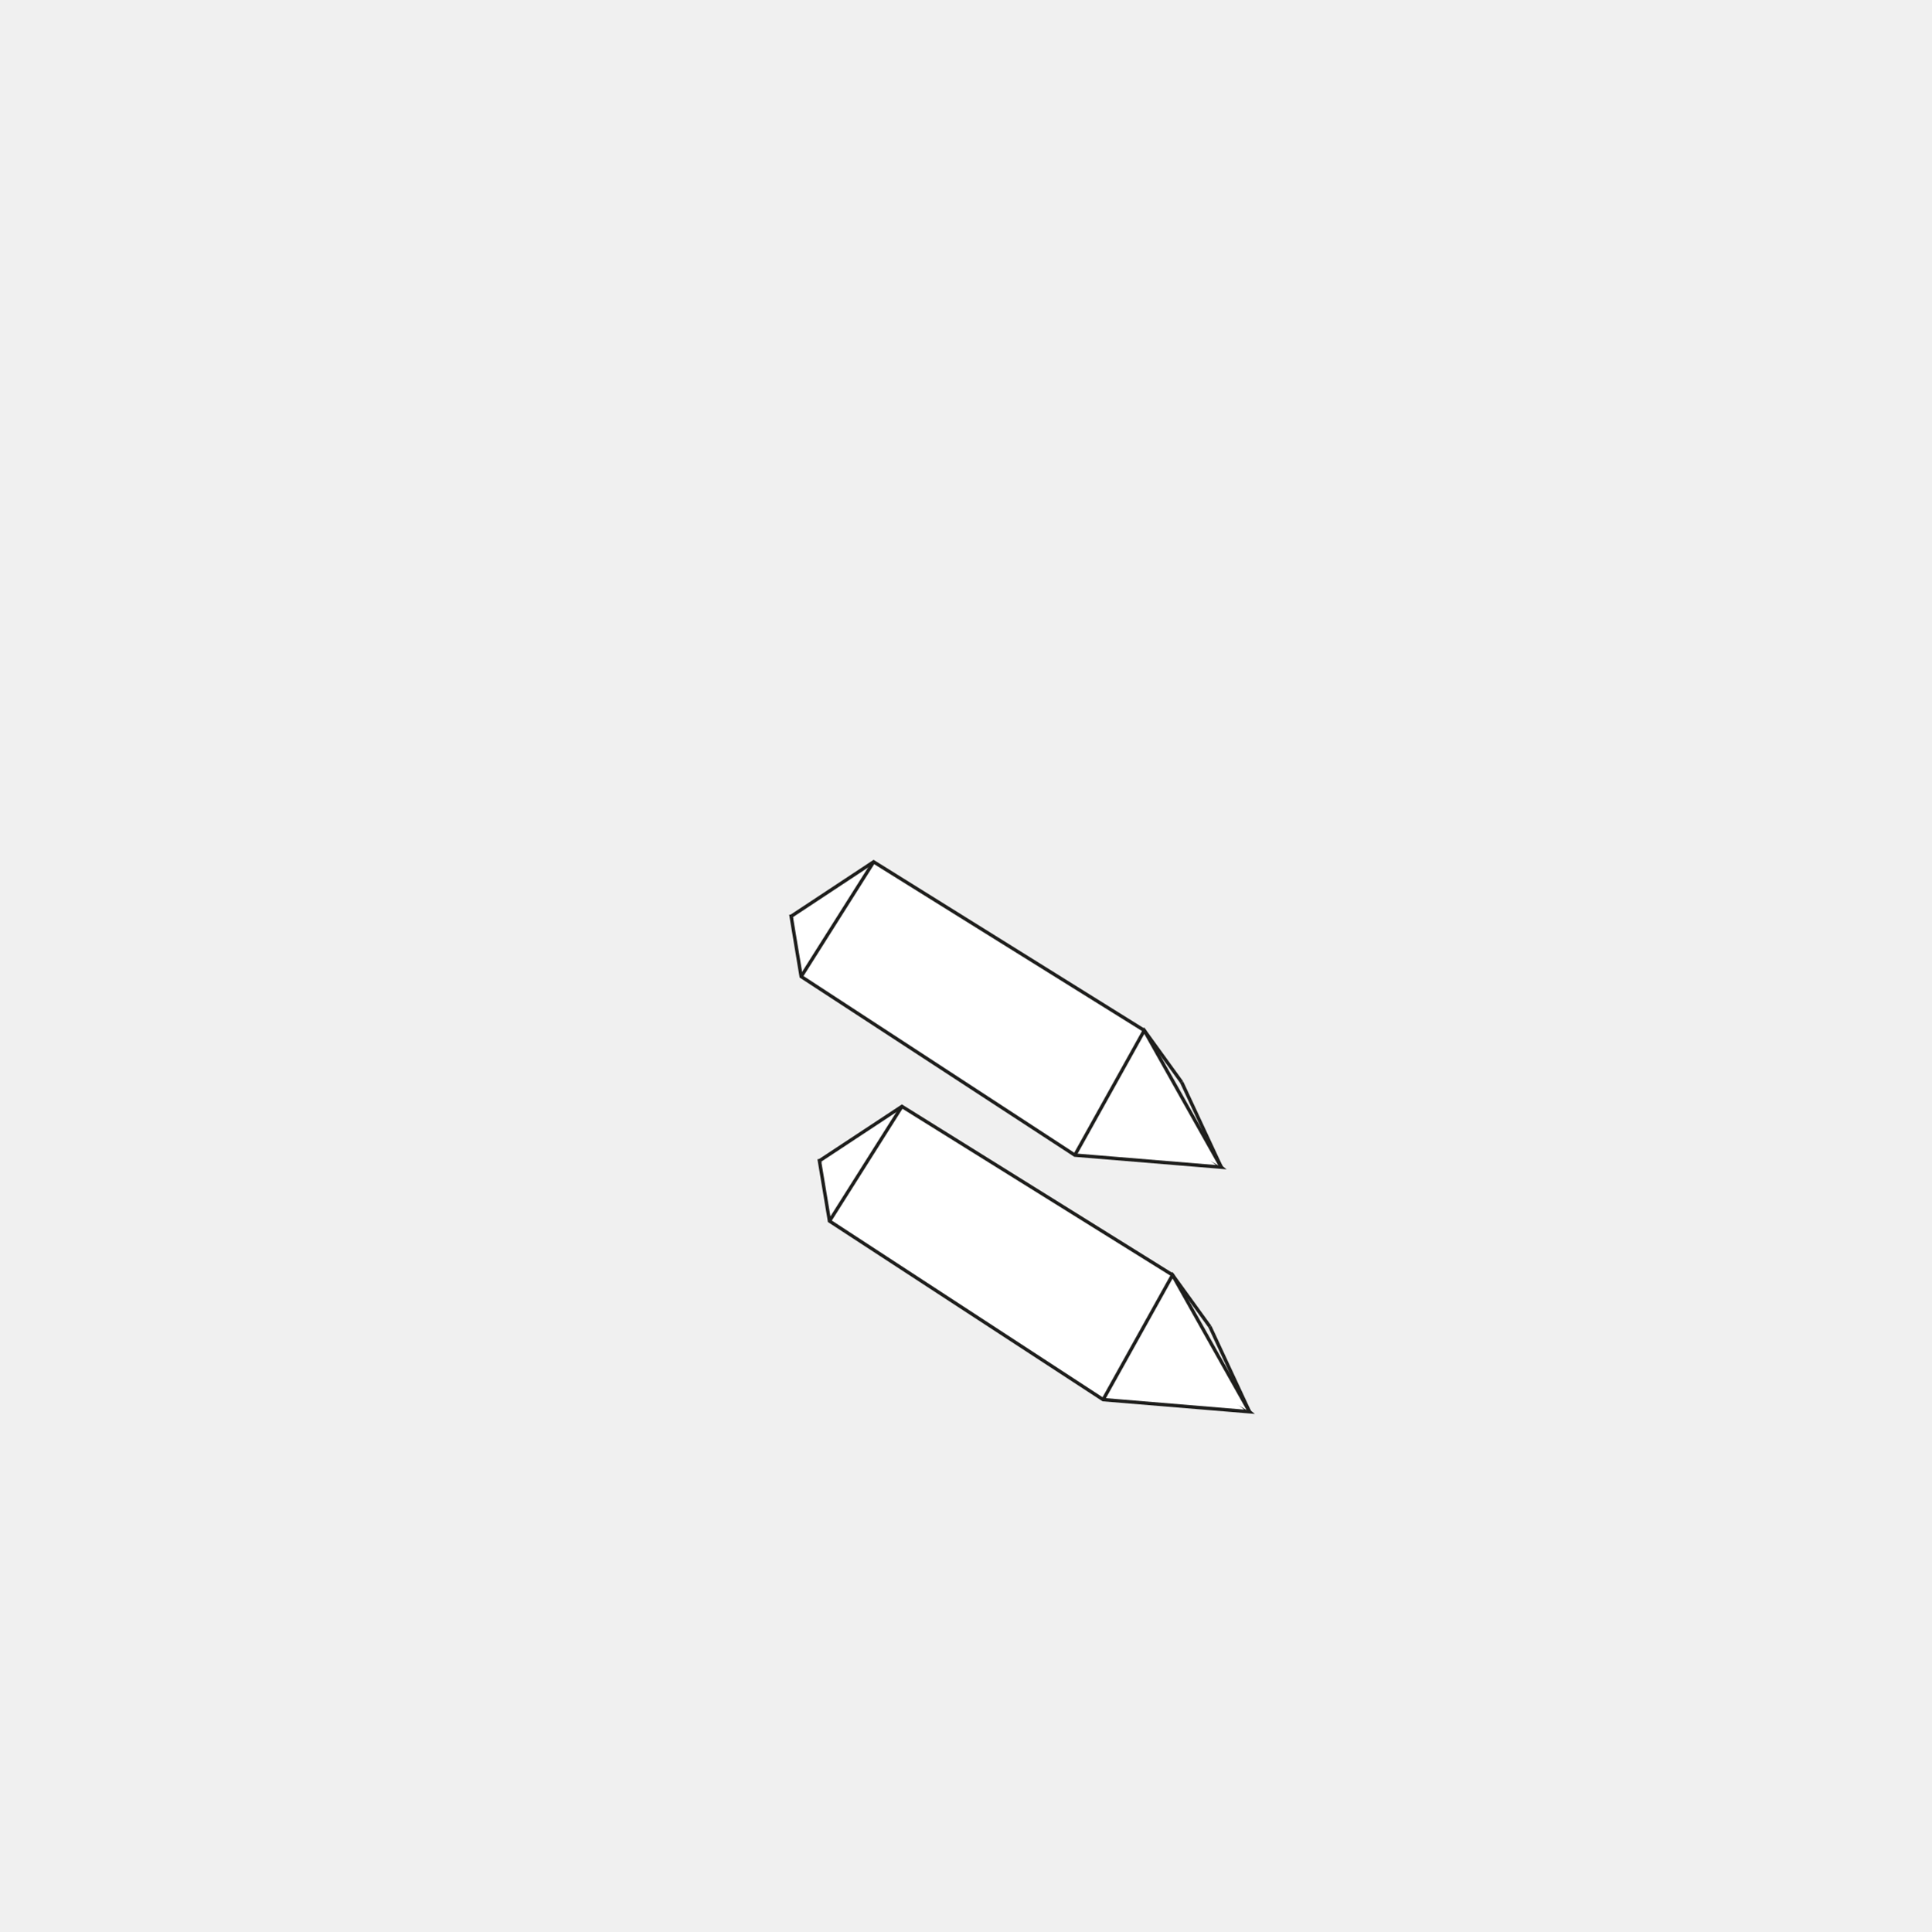
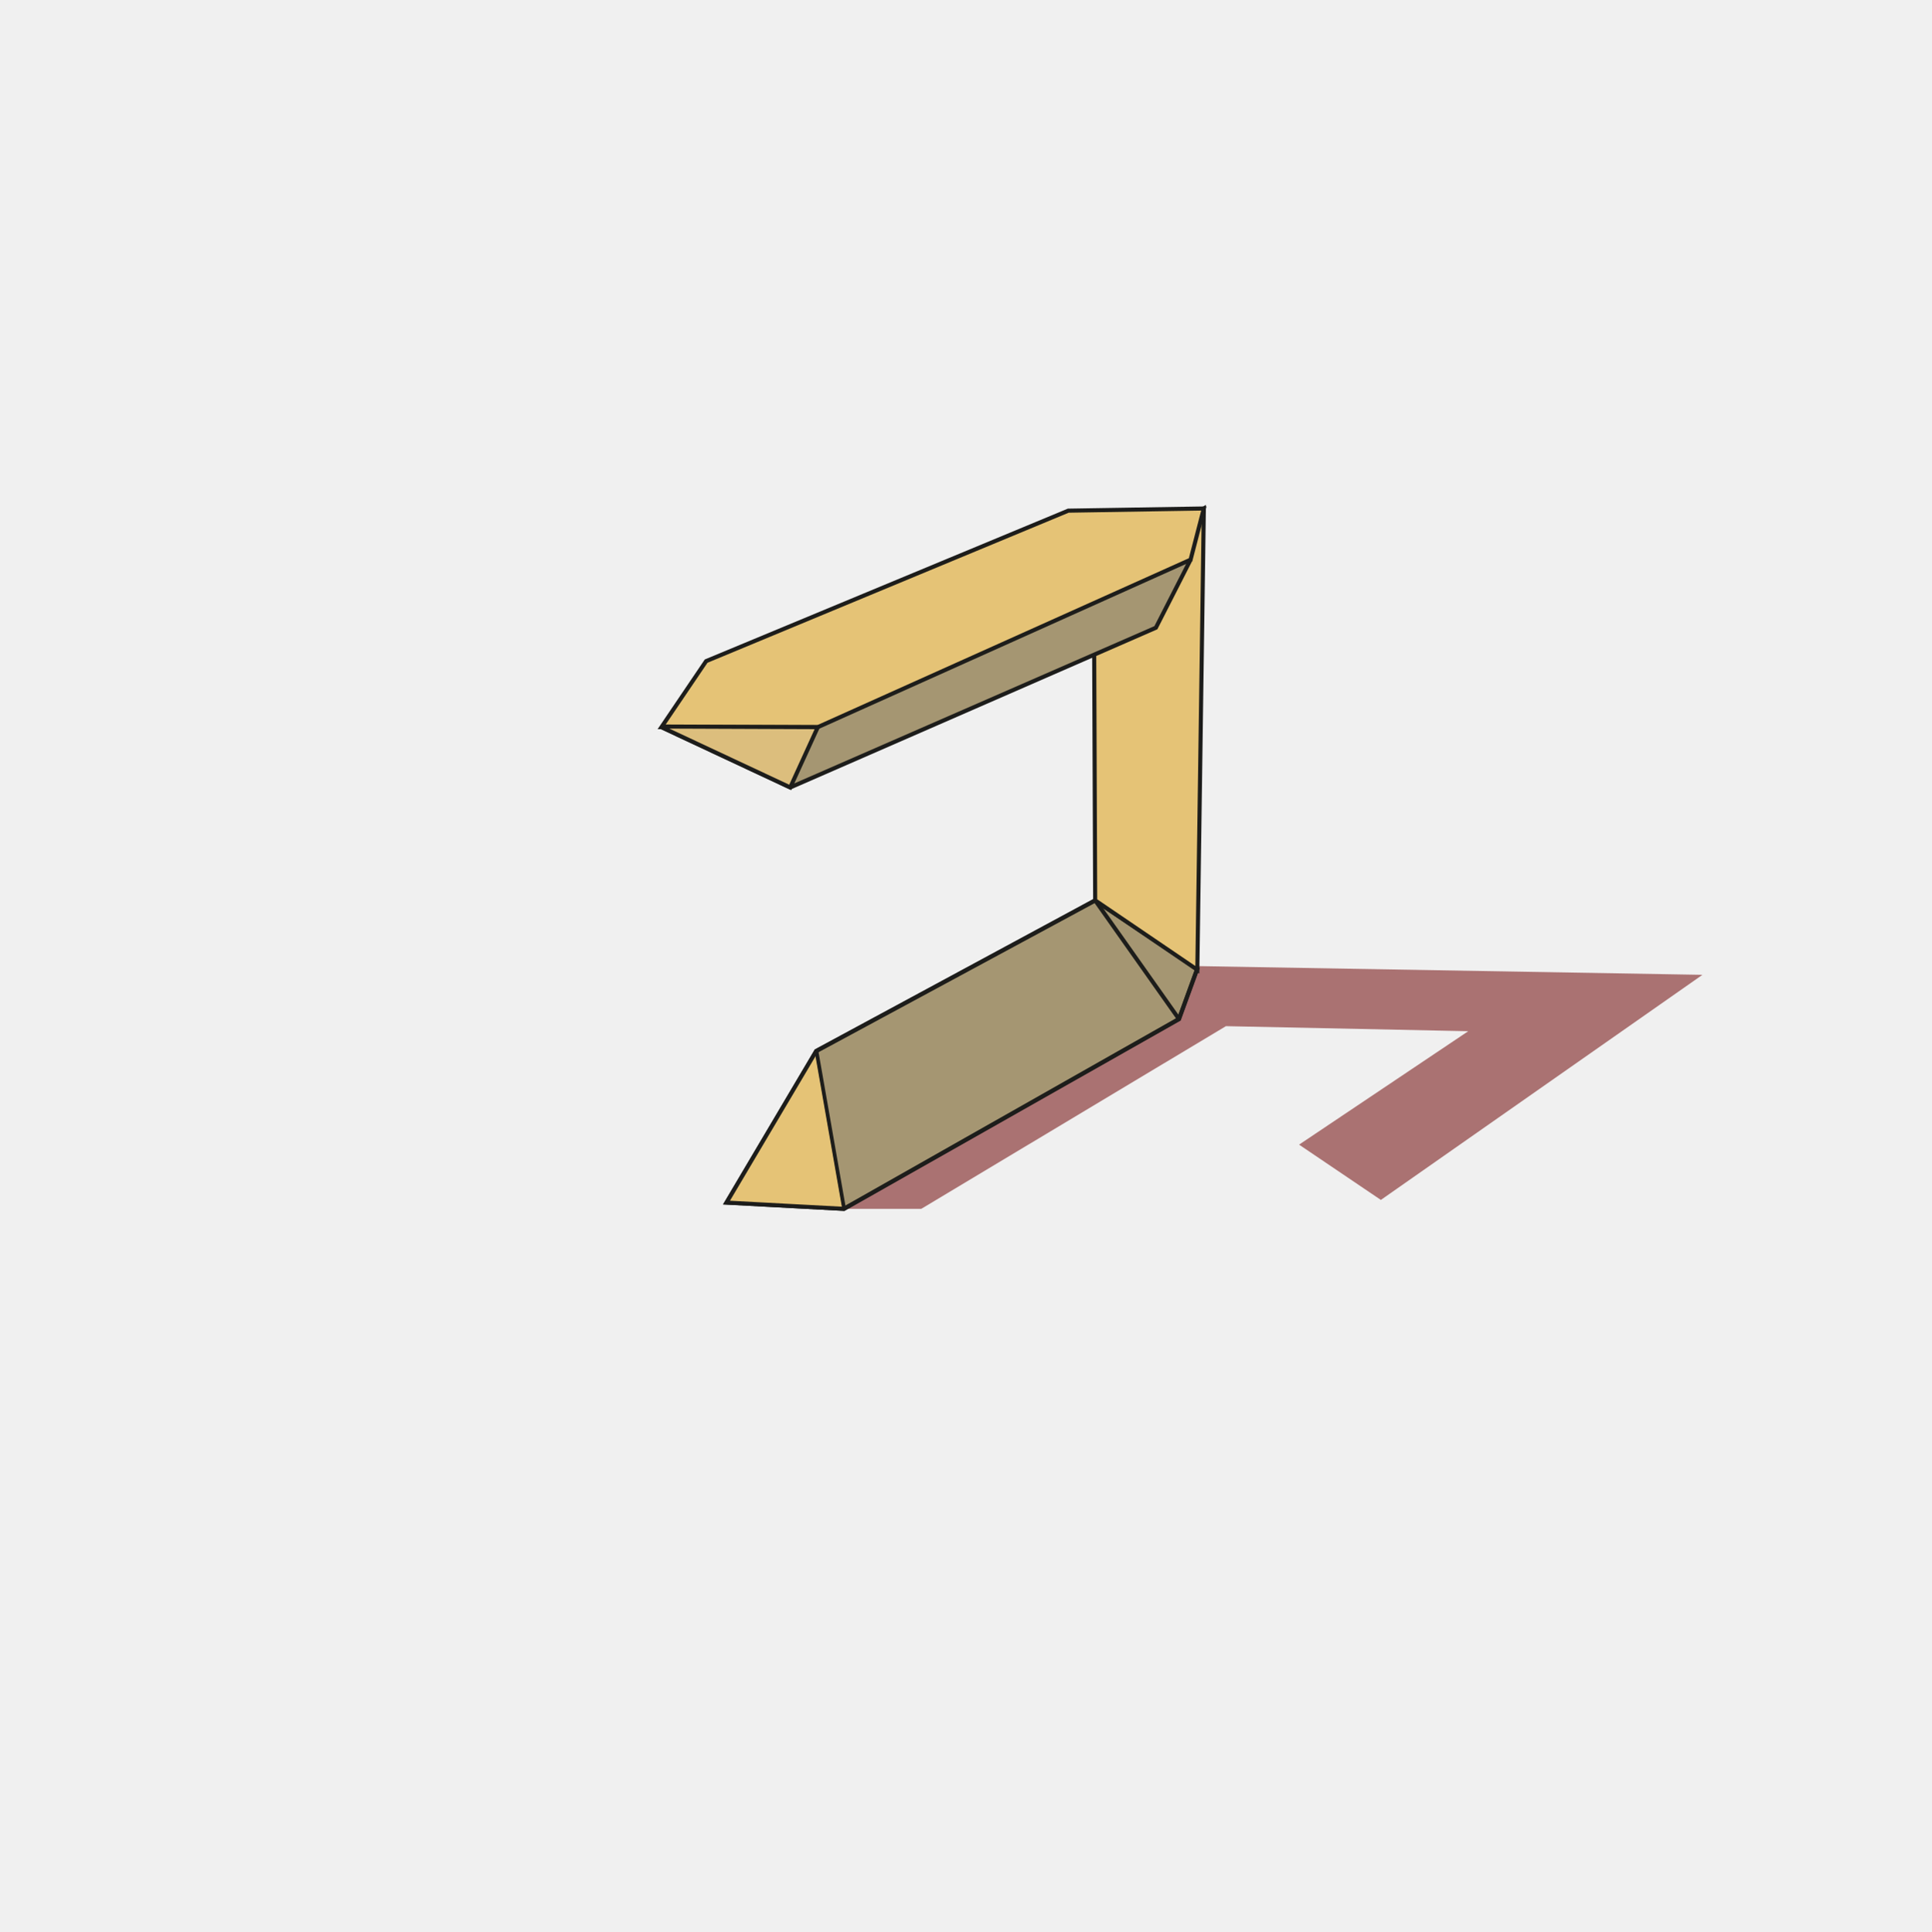
- <svg xmlns="http://www.w3.org/2000/svg" id="Foreground" viewBox="0 0 566.93 566.93">
+ <svg xmlns="http://www.w3.org/2000/svg" viewBox="0 0 566.93 566.93">
  <defs>
-     <style>.cls-1{fill:#fff;}.cls-1,.cls-2{stroke:#1e1e1c;stroke-miterlimit:10;}.cls-2{fill:none;}</style>
+     <style>.cls-1{fill:#aa7272;}.cls-2,.cls-6{fill:#a59672;}.cls-2,.cls-3,.cls-5,.cls-7{stroke:#1d1d1b;stroke-miterlimit:10;stroke-width:1.2px;}.cls-3{fill:none;}.cls-4,.cls-5{fill:#e5c376;}.cls-7{fill:#dcbe7d;}</style>
  </defs>
-   <g id="Q">
-     <polygon class="cls-1" points="235.19 286.67 315.53 339.1 358.51 342.64 265.19 267 232.25 268.99 235.19 286.67" />
-     <polyline class="cls-1" points="232.25 268.99 256.46 253 335.92 302.5 358.51 342.64" />
-     <line class="cls-2" x1="235.19" y1="286.67" x2="256.47" y2="253.01" />
-     <polyline class="cls-2" points="315.53 339.1 335.92 302.5 346.89 317.69" />
-     <line class="cls-2" x1="346.89" y1="317.69" x2="358.51" y2="342.65" />
-     <polygon class="cls-1" points="243.5 358.45 323.84 410.88 366.81 414.44 273.5 338.8 240.55 340.77 243.5 358.45" />
-     <polyline class="cls-1" points="240.55 340.77 264.77 324.8 344.22 374.29 366.81 414.44" />
-     <line class="cls-2" x1="243.5" y1="358.46" x2="264.77" y2="324.8" />
-     <polyline class="cls-2" points="323.84 410.88 344.22 374.29 355.2 389.48" />
-     <line class="cls-2" x1="355.2" y1="389.48" x2="366.81" y2="414.44" />
+   <g id="_3" data-name="3">
+     <g id="Fore">
+       <polygon class="cls-1" points="236.24 354.87 270.44 354.87 359.88 301.24 431.02 302.72 381.36 336.02 405.37 352.25 499.77 286.17 329.37 283.23 236.24 354.87" />
+       <polygon class="cls-2" points="213.27 353.03 239.62 308.53 321.5 264.32 351.47 284.41 346.1 299.15 247.74 354.87 213.27 353.03" />
+       <line class="cls-3" x1="239.62" y1="308.53" x2="247.74" y2="354.87" />
+       <polygon class="cls-4" points="247.24 354.87 239.12 308.53 212.78 353.03 247.24 354.87" />
+       <line class="cls-3" x1="321.5" y1="264.32" x2="346.1" y2="299.15" />
+       <polygon class="cls-3" points="213.27 353.03 239.62 308.53 321.5 264.32 351.47 284.41 346.1 299.15 247.74 354.87 213.27 353.03" />
+       <polygon class="cls-5" points="353.4 149.27 351.49 284.7 321.5 264.32 321.12 168.76 353.4 149.27" />
+       <polygon class="cls-6" points="349.74 164.3 339.32 184.27 231.98 231.16 240.29 213.46 349.74 164.3" />
+       <polygon class="cls-5" points="313.6 149.91 207.29 194.08 194.17 213.46 240.07 213.46 349.51 164.3 353.4 149.27 313.6 149.91" />
+       <polyline class="cls-3" points="194.17 213.46 231.98 231.16 339.32 184.27 349.51 164.3" />
+       <polyline class="cls-7" points="194.17 213.46 231.98 231.16 240.07 213.46 194.6 213.28" />
+     </g>
  </g>
</svg>
